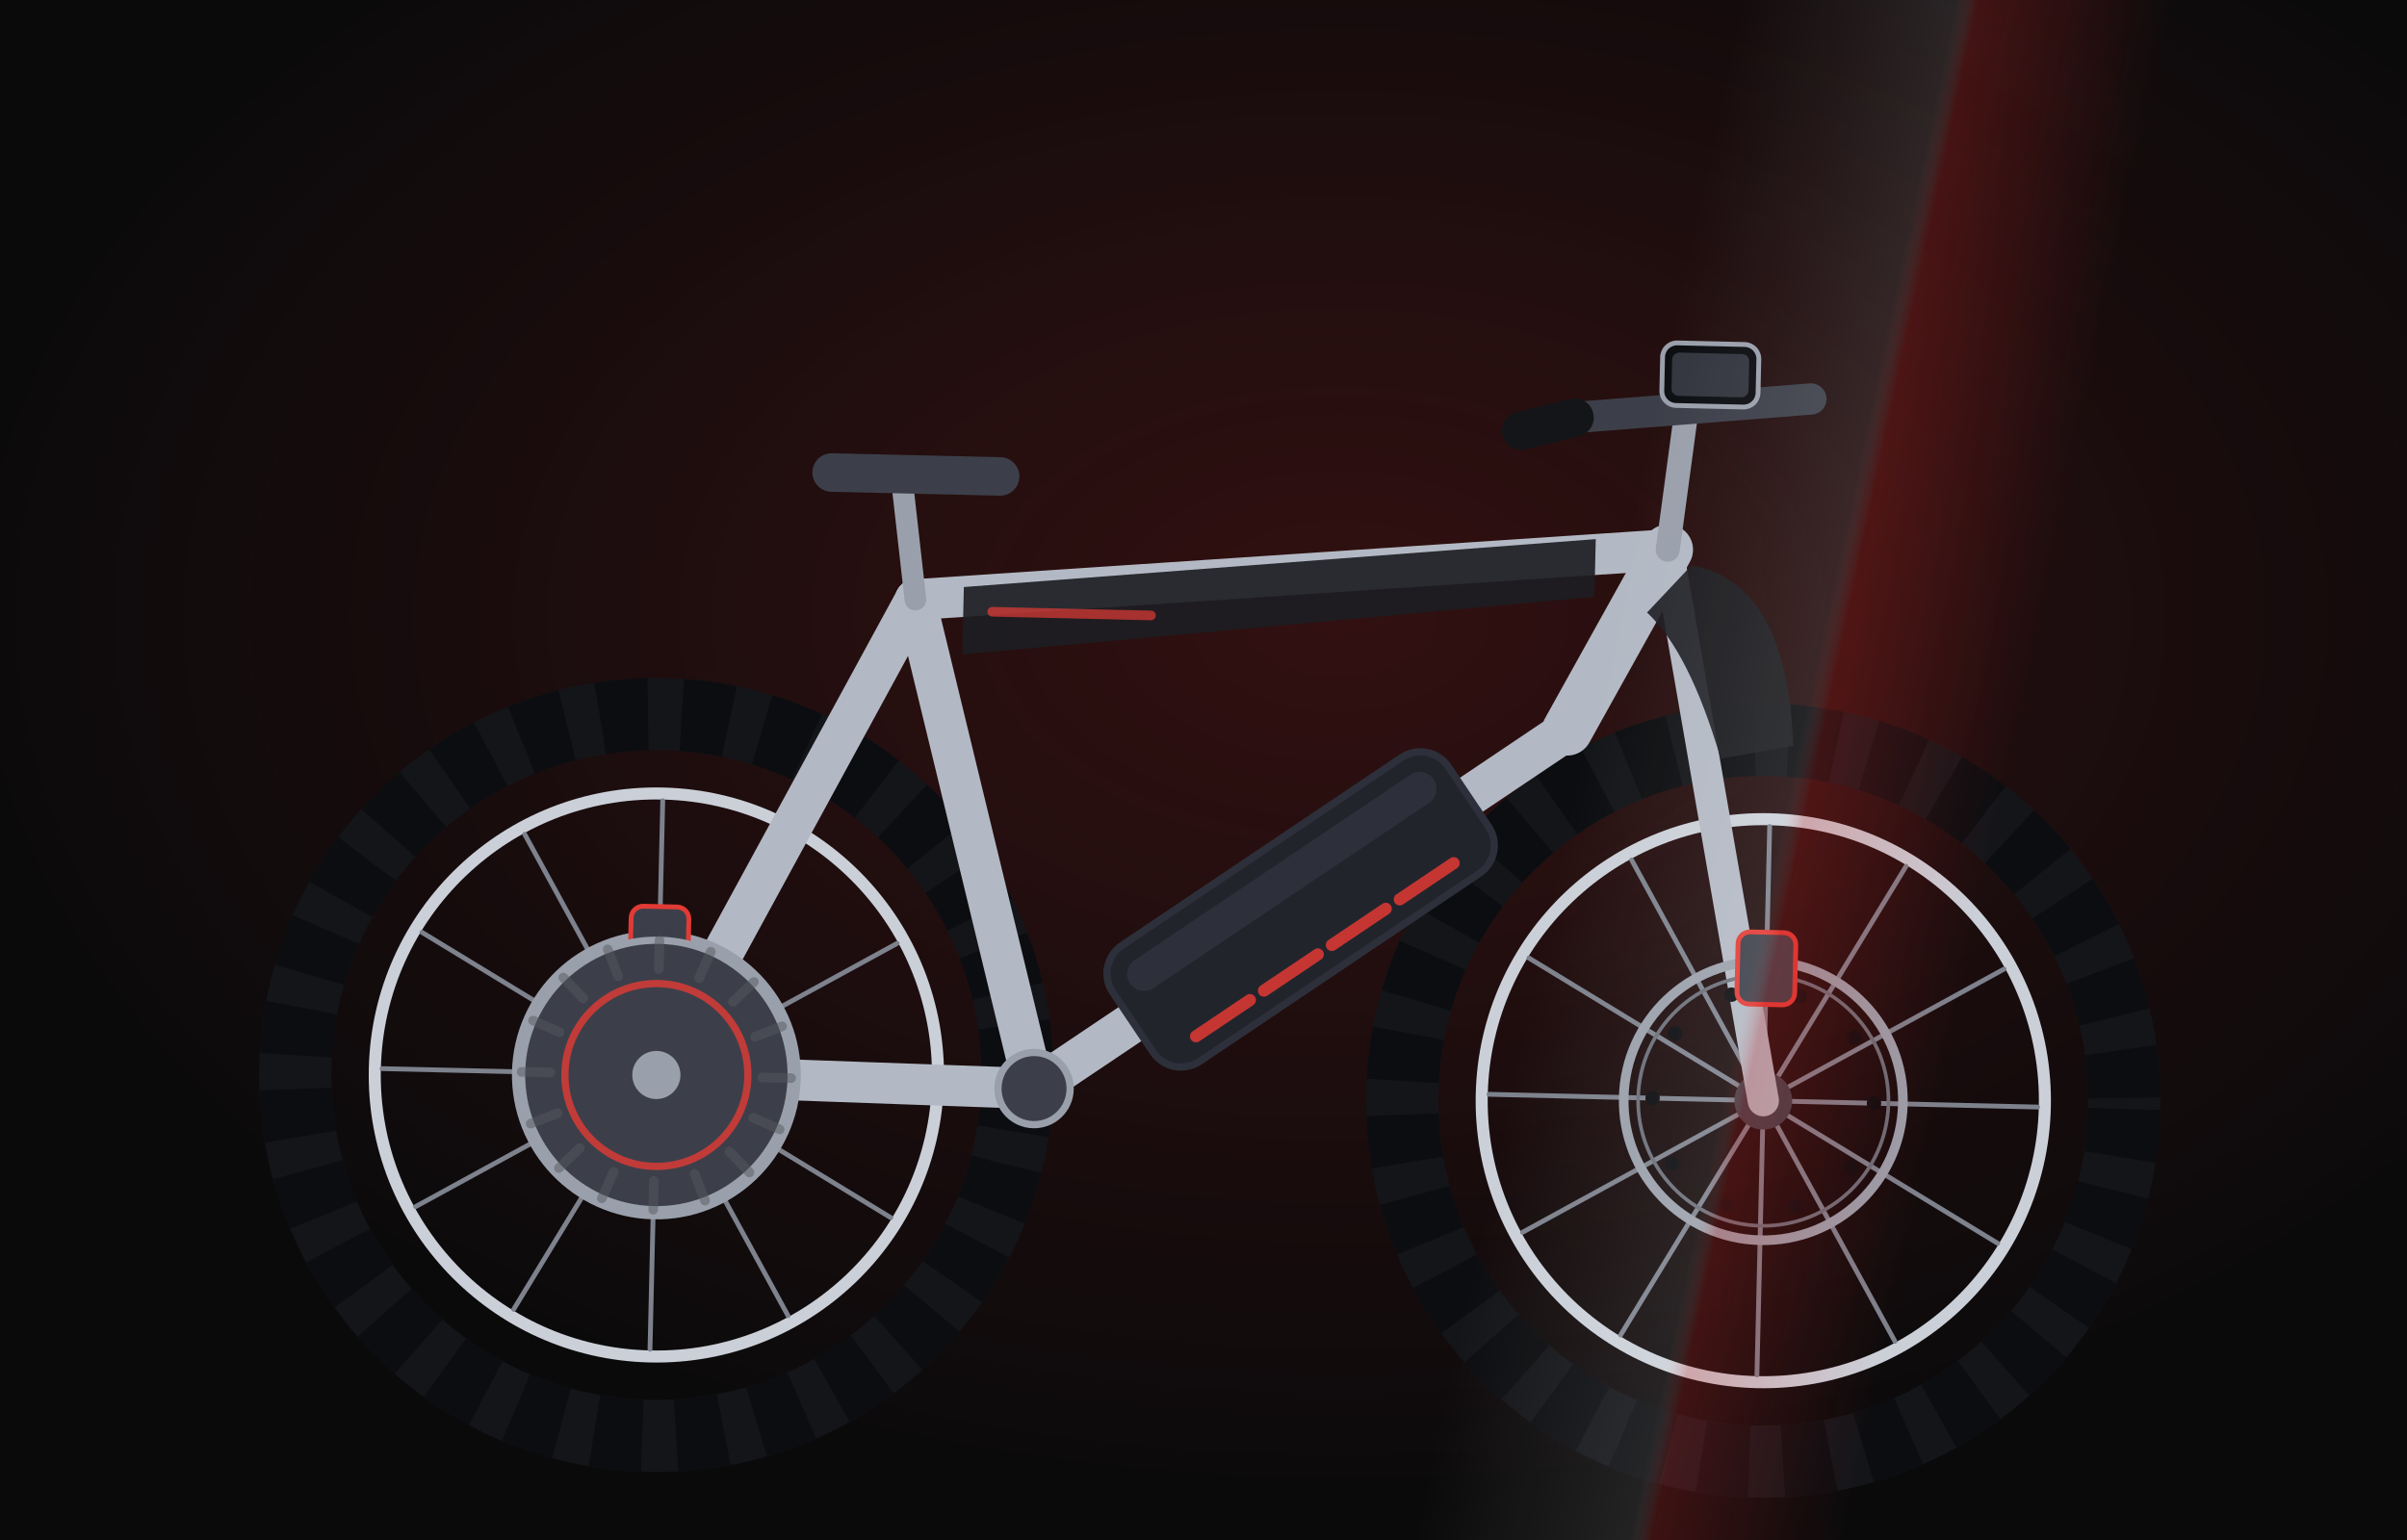
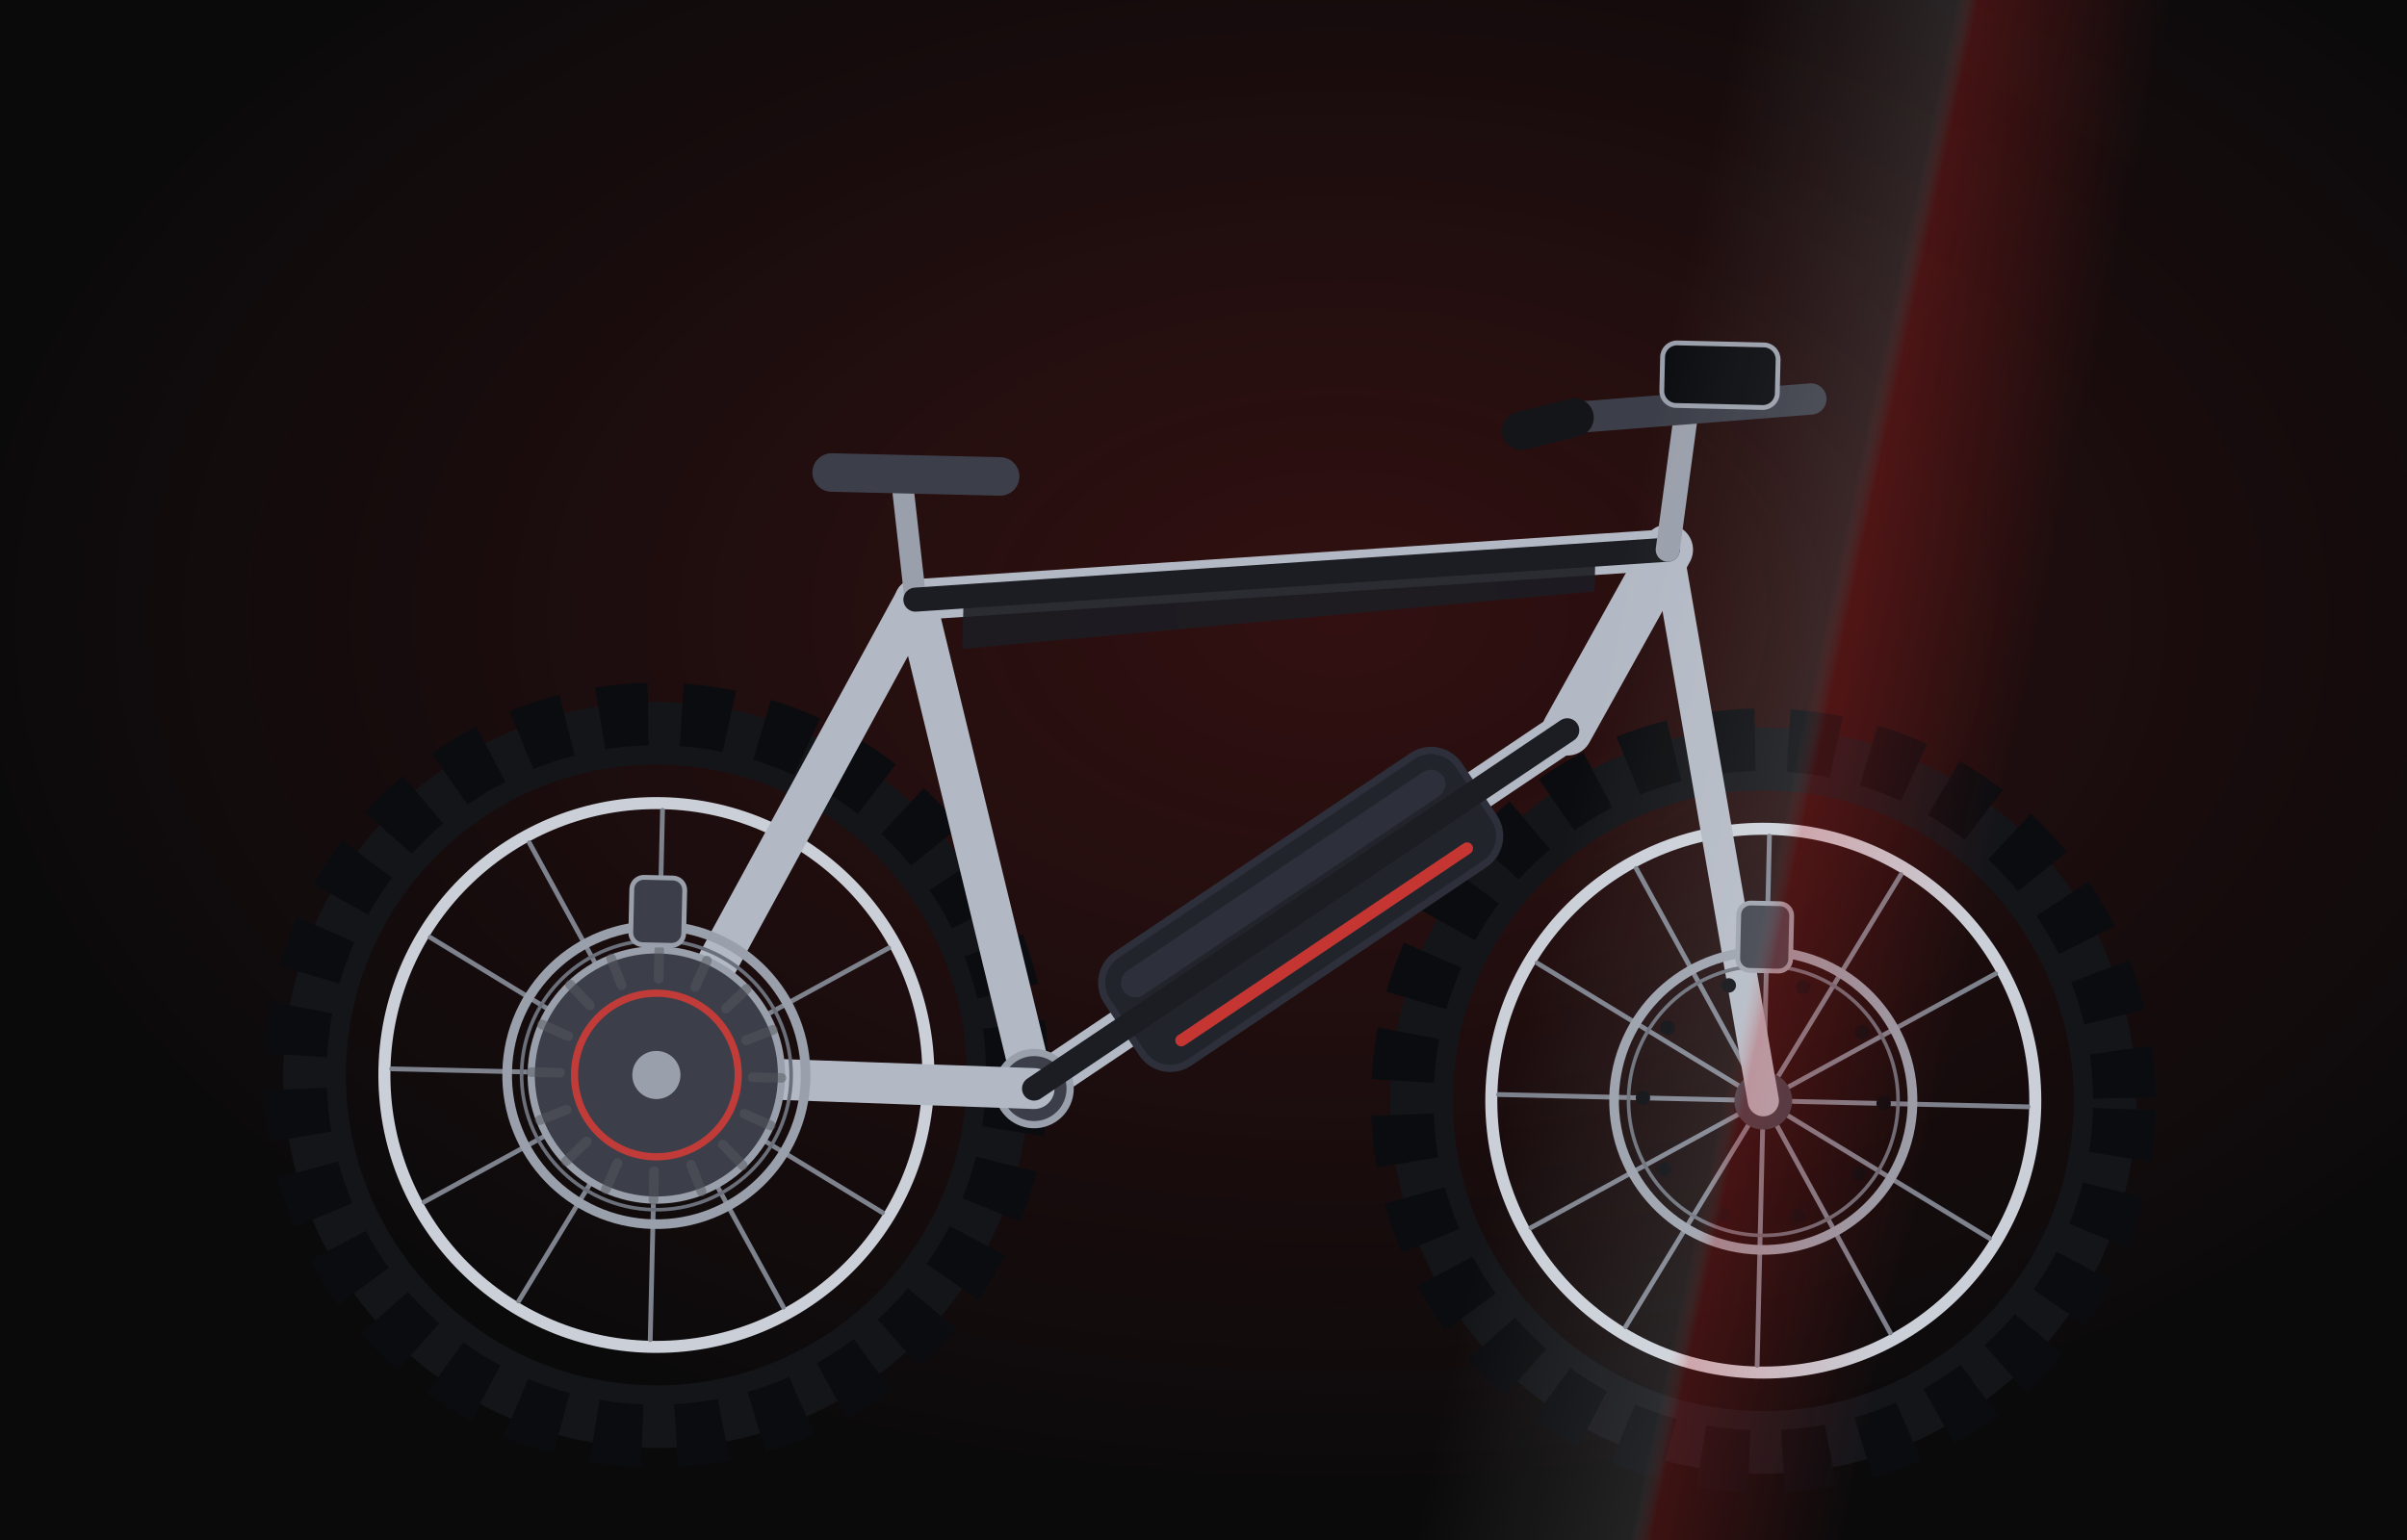
<svg xmlns="http://www.w3.org/2000/svg" viewBox="0 0 1000 640" width="1000" height="640">
  <defs>
    <radialGradient id="glow" cx="55.6%" cy="40%" r="58%">
      <stop offset="0%" stop-color="#d42a28" stop-opacity="0.20" />
      <stop offset="100%" stop-color="#d42a28" stop-opacity="0" />
    </radialGradient>
    <linearGradient id="sweep" x1="0" y1="0" x2="1" y2="0">
      <stop offset="0%" stop-color="#ffffff" stop-opacity="0" />
      <stop offset="50%" stop-color="#ffffff" stop-opacity="0.10" />
      <stop offset="55%" stop-color="#d42a28" stop-opacity="0.25" />
      <stop offset="100%" stop-color="#d42a28" stop-opacity="0" />
    </linearGradient>
  </defs>
  <rect width="1000" height="640" fill="#0a0a0b" />
  <rect width="1000" height="640" fill="url(#glow)" />
  <g transform="translate(500 350) rotate(1.33) scale(1.000) translate(-500 -350)">
+     <g opacity="1.000" transform="translate(0 0.0)" />
    <g opacity="1.000" transform="translate(0 0.0)">
-       <circle cx="275" cy="452" r="150" fill="none" stroke="#141519" stroke-width="30" />
-       <circle cx="275" cy="452" r="150" fill="none" stroke="#0c0d10" stroke-width="30" stroke-dasharray="20 14" />
-       <circle cx="275" cy="452" r="117" fill="none" stroke="#cbd0d8" stroke-width="5" />
-       <line x1="275" y1="452" x2="389" y2="452" stroke="#7d828d" stroke-width="2" stroke-linecap="round" />
-       <line x1="275" y1="452" x2="373.727" y2="509" stroke="#7d828d" stroke-width="2" stroke-linecap="round" />
-       <line x1="275" y1="452" x2="332" y2="550.727" stroke="#7d828d" stroke-width="2" stroke-linecap="round" />
-       <line x1="275" y1="452" x2="275" y2="566" stroke="#7d828d" stroke-width="2" stroke-linecap="round" />
-       <line x1="275" y1="452" x2="218" y2="550.727" stroke="#7d828d" stroke-width="2" stroke-linecap="round" />
-       <line x1="275" y1="452" x2="176.273" y2="509" stroke="#7d828d" stroke-width="2" stroke-linecap="round" />
-       <line x1="275" y1="452" x2="161" y2="452" stroke="#7d828d" stroke-width="2" stroke-linecap="round" />
-       <line x1="275" y1="452" x2="176.273" y2="395" stroke="#7d828d" stroke-width="2" stroke-linecap="round" />
-       <line x1="275" y1="452" x2="218" y2="353.273" stroke="#7d828d" stroke-width="2" stroke-linecap="round" />
-       <line x1="275" y1="452" x2="275" y2="338" stroke="#7d828d" stroke-width="2" stroke-linecap="round" />
-       <line x1="275" y1="452" x2="332" y2="353.273" stroke="#7d828d" stroke-width="2" stroke-linecap="round" />
-       <line x1="275" y1="452" x2="373.727" y2="395" stroke="#7d828d" stroke-width="2" stroke-linecap="round" />
+       <circle cx="275" cy="452" r="142" fill="none" stroke="#141519" stroke-width="26" />
+       <circle cx="275" cy="452" r="113" fill="none" stroke="#cbd0d8" stroke-width="5" />
+       <line x1="275" y1="452" x2="385" y2="452" stroke="#7d828d" stroke-width="2" stroke-linecap="round" />
+       <line x1="275" y1="452" x2="370.263" y2="507" stroke="#7d828d" stroke-width="2" stroke-linecap="round" />
+       <line x1="275" y1="452" x2="330" y2="547.263" stroke="#7d828d" stroke-width="2" stroke-linecap="round" />
+       <line x1="275" y1="452" x2="275" y2="562" stroke="#7d828d" stroke-width="2" stroke-linecap="round" />
+       <line x1="275" y1="452" x2="220" y2="547.263" stroke="#7d828d" stroke-width="2" stroke-linecap="round" />
+       <line x1="275" y1="452" x2="179.737" y2="507" stroke="#7d828d" stroke-width="2" stroke-linecap="round" />
+       <line x1="275" y1="452" x2="165" y2="452" stroke="#7d828d" stroke-width="2" stroke-linecap="round" />
+       <line x1="275" y1="452" x2="179.737" y2="397" stroke="#7d828d" stroke-width="2" stroke-linecap="round" />
+       <line x1="275" y1="452" x2="220" y2="356.737" stroke="#7d828d" stroke-width="2" stroke-linecap="round" />
+       <line x1="275" y1="452" x2="275" y2="342" stroke="#7d828d" stroke-width="2" stroke-linecap="round" />
+       <line x1="275" y1="452" x2="330" y2="356.737" stroke="#7d828d" stroke-width="2" stroke-linecap="round" />
+       <line x1="275" y1="452" x2="370.263" y2="397" stroke="#7d828d" stroke-width="2" stroke-linecap="round" />
      <circle cx="275" cy="452" r="12" fill="#3c3f49" />
-       <circle cx="735" cy="452" r="150" fill="none" stroke="#141519" stroke-width="30" />
-       <circle cx="735" cy="452" r="150" fill="none" stroke="#0c0d10" stroke-width="30" stroke-dasharray="20 14" />
-       <circle cx="735" cy="452" r="117" fill="none" stroke="#cbd0d8" stroke-width="5" />
-       <line x1="735" y1="452" x2="849" y2="452" stroke="#7d828d" stroke-width="2" stroke-linecap="round" />
-       <line x1="735" y1="452" x2="833.727" y2="509" stroke="#7d828d" stroke-width="2" stroke-linecap="round" />
-       <line x1="735" y1="452" x2="792" y2="550.727" stroke="#7d828d" stroke-width="2" stroke-linecap="round" />
-       <line x1="735" y1="452" x2="735" y2="566" stroke="#7d828d" stroke-width="2" stroke-linecap="round" />
-       <line x1="735" y1="452" x2="678" y2="550.727" stroke="#7d828d" stroke-width="2" stroke-linecap="round" />
-       <line x1="735" y1="452" x2="636.273" y2="509" stroke="#7d828d" stroke-width="2" stroke-linecap="round" />
-       <line x1="735" y1="452" x2="621" y2="452" stroke="#7d828d" stroke-width="2" stroke-linecap="round" />
-       <line x1="735" y1="452" x2="636.273" y2="395" stroke="#7d828d" stroke-width="2" stroke-linecap="round" />
-       <line x1="735" y1="452" x2="678" y2="353.273" stroke="#7d828d" stroke-width="2" stroke-linecap="round" />
-       <line x1="735" y1="452" x2="735" y2="338" stroke="#7d828d" stroke-width="2" stroke-linecap="round" />
-       <line x1="735" y1="452" x2="792" y2="353.273" stroke="#7d828d" stroke-width="2" stroke-linecap="round" />
-       <line x1="735" y1="452" x2="833.727" y2="395" stroke="#7d828d" stroke-width="2" stroke-linecap="round" />
+       <circle cx="735" cy="452" r="142" fill="none" stroke="#141519" stroke-width="26" />
+       <circle cx="735" cy="452" r="113" fill="none" stroke="#cbd0d8" stroke-width="5" />
+       <line x1="735" y1="452" x2="845" y2="452" stroke="#7d828d" stroke-width="2" stroke-linecap="round" />
+       <line x1="735" y1="452" x2="830.263" y2="507" stroke="#7d828d" stroke-width="2" stroke-linecap="round" />
+       <line x1="735" y1="452" x2="790" y2="547.263" stroke="#7d828d" stroke-width="2" stroke-linecap="round" />
+       <line x1="735" y1="452" x2="735" y2="562" stroke="#7d828d" stroke-width="2" stroke-linecap="round" />
+       <line x1="735" y1="452" x2="680" y2="547.263" stroke="#7d828d" stroke-width="2" stroke-linecap="round" />
+       <line x1="735" y1="452" x2="639.737" y2="507" stroke="#7d828d" stroke-width="2" stroke-linecap="round" />
+       <line x1="735" y1="452" x2="625" y2="452" stroke="#7d828d" stroke-width="2" stroke-linecap="round" />
+       <line x1="735" y1="452" x2="639.737" y2="397" stroke="#7d828d" stroke-width="2" stroke-linecap="round" />
+       <line x1="735" y1="452" x2="680" y2="356.737" stroke="#7d828d" stroke-width="2" stroke-linecap="round" />
+       <line x1="735" y1="452" x2="735" y2="342" stroke="#7d828d" stroke-width="2" stroke-linecap="round" />
+       <line x1="735" y1="452" x2="790" y2="356.737" stroke="#7d828d" stroke-width="2" stroke-linecap="round" />
+       <line x1="735" y1="452" x2="830.263" y2="397" stroke="#7d828d" stroke-width="2" stroke-linecap="round" />
      <circle cx="735" cy="452" r="12" fill="#3c3f49" />
+     </g>
+     <g opacity="1.000" transform="translate(0 0.0)">
+       <circle cx="275" cy="452" r="150" fill="none" stroke="#0b0c0f" stroke-width="26" stroke-dasharray="20 14" />
+       <circle cx="735" cy="452" r="150" fill="none" stroke="#0b0c0f" stroke-width="26" stroke-dasharray="20 14" />
    </g>
    <g opacity="1.000" transform="translate(0 0.0)">
      <line x1="432" y1="454" x2="650" y2="300" stroke="#b3b9c4" stroke-width="17" stroke-linecap="round" />
      <line x1="378" y1="252" x2="690" y2="224" stroke="#b3b9c4" stroke-width="17" stroke-linecap="round" />
      <line x1="432" y1="454" x2="378" y2="252" stroke="#b3b9c4" stroke-width="17" stroke-linecap="round" />
      <line x1="650" y1="300" x2="690" y2="224" stroke="#b3b9c4" stroke-width="21" stroke-linecap="round" />
+       <line x1="690" y1="224" x2="735" y2="452" stroke="#b3b9c4" stroke-width="13" stroke-linecap="round" />
+       <circle cx="432" cy="454" r="15" fill="#3c3f49" stroke="#9aa0ab" stroke-width="3" />
      <line x1="432" y1="454" x2="275" y2="452" stroke="#b3b9c4" stroke-width="17" stroke-linecap="round" />
      <line x1="275" y1="452" x2="378" y2="252" stroke="#b3b9c4" stroke-width="17" stroke-linecap="round" />
-       <line x1="690" y1="224" x2="735" y2="452" stroke="#b3b9c4" stroke-width="13" stroke-linecap="round" />
+     </g>
+     <g opacity="1.000" transform="translate(0 0.0)">
      <line x1="378" y1="252" x2="372" y2="208" stroke="#9aa0ab" stroke-width="9" stroke-linecap="round" />
      <rect x="334" y="192" width="86" height="16" rx="8" fill="#3c3f49" />
-       <circle cx="432" cy="454" r="15" fill="#3c3f49" stroke="#9aa0ab" stroke-width="3" />
    </g>
    <g opacity="1.000" transform="translate(0 0.0)">
-       <circle cx="735" cy="452" r="58" fill="none" stroke="#9aa0ab" stroke-width="4" />
-       <circle cx="735" cy="452" r="52" fill="none" stroke="#6b6f79" stroke-width="1.5" />
-       <circle cx="781" cy="452" r="3" fill="#0b0c0f" />
-       <circle cx="772.215" cy="479.038" r="3" fill="#0b0c0f" />
-       <circle cx="749.215" cy="495.749" r="3" fill="#0b0c0f" />
-       <circle cx="720.785" cy="495.749" r="3" fill="#0b0c0f" />
-       <circle cx="697.785" cy="479.038" r="3" fill="#0b0c0f" />
-       <circle cx="689" cy="452" r="3" fill="#0b0c0f" />
-       <circle cx="697.785" cy="424.962" r="3" fill="#0b0c0f" />
-       <circle cx="720.785" cy="408.251" r="3" fill="#0b0c0f" />
-       <circle cx="749.215" cy="408.251" r="3" fill="#0b0c0f" />
-       <circle cx="772.215" cy="424.962" r="3" fill="#0b0c0f" />
-       <rect x="723" y="382" width="24" height="30" rx="5" fill="#3c3f49" stroke="#e23a34" stroke-width="2" />
-       <circle cx="275" cy="452" r="58" fill="none" stroke="#9aa0ab" stroke-width="4" />
-       <circle cx="275" cy="452" r="52" fill="none" stroke="#6b6f79" stroke-width="1.5" />
-       <circle cx="321" cy="452" r="3" fill="#0b0c0f" />
-       <circle cx="312.215" cy="479.038" r="3" fill="#0b0c0f" />
-       <circle cx="289.215" cy="495.749" r="3" fill="#0b0c0f" />
-       <circle cx="260.785" cy="495.749" r="3" fill="#0b0c0f" />
-       <circle cx="237.785" cy="479.038" r="3" fill="#0b0c0f" />
-       <circle cx="229" cy="452" r="3" fill="#0b0c0f" />
-       <circle cx="237.785" cy="424.962" r="3" fill="#0b0c0f" />
-       <circle cx="260.785" cy="408.251" r="3" fill="#0b0c0f" />
-       <circle cx="289.215" cy="408.251" r="3" fill="#0b0c0f" />
-       <circle cx="312.215" cy="424.962" r="3" fill="#0b0c0f" />
-       <rect x="263" y="382" width="24" height="30" rx="5" fill="#3c3f49" stroke="#e23a34" stroke-width="2" />
+       <circle cx="735" cy="452" r="62" fill="none" stroke="#9aa0ab" stroke-width="4" />
+       <circle cx="735" cy="452" r="56" fill="none" stroke="#6b6f79" stroke-width="1.5" />
+       <circle cx="785" cy="452" r="3" fill="#0b0c0f" />
+       <circle cx="775.451" cy="481.389" r="3" fill="#0b0c0f" />
+       <circle cx="750.451" cy="499.553" r="3" fill="#0b0c0f" />
+       <circle cx="719.549" cy="499.553" r="3" fill="#0b0c0f" />
+       <circle cx="694.549" cy="481.389" r="3" fill="#0b0c0f" />
+       <circle cx="685" cy="452" r="3" fill="#0b0c0f" />
+       <circle cx="694.549" cy="422.611" r="3" fill="#0b0c0f" />
+       <circle cx="719.549" cy="404.447" r="3" fill="#0b0c0f" />
+       <circle cx="750.451" cy="404.447" r="3" fill="#0b0c0f" />
+       <circle cx="775.451" cy="422.611" r="3" fill="#0b0c0f" />
+       <circle cx="275" cy="452" r="62" fill="none" stroke="#9aa0ab" stroke-width="4" />
+       <circle cx="275" cy="452" r="56" fill="none" stroke="#6b6f79" stroke-width="1.5" />
+       <circle cx="325" cy="452" r="3" fill="#0b0c0f" />
+       <circle cx="315.451" cy="481.389" r="3" fill="#0b0c0f" />
+       <circle cx="290.451" cy="499.553" r="3" fill="#0b0c0f" />
+       <circle cx="259.549" cy="499.553" r="3" fill="#0b0c0f" />
+       <circle cx="234.549" cy="481.389" r="3" fill="#0b0c0f" />
+       <circle cx="225" cy="452" r="3" fill="#0b0c0f" />
+       <circle cx="234.549" cy="422.611" r="3" fill="#0b0c0f" />
+       <circle cx="259.549" cy="404.447" r="3" fill="#0b0c0f" />
+       <circle cx="290.451" cy="404.447" r="3" fill="#0b0c0f" />
+       <circle cx="315.451" cy="422.611" r="3" fill="#0b0c0f" />
    </g>
    <g opacity="1.000" transform="translate(0 0.0)">
      <g transform="translate(541 377) rotate(-35.23823)">
-         <rect x="-84" y="-29" width="168" height="58" rx="14" fill="#22242c" stroke="#2d303a" stroke-width="3" />
-         <rect x="-76" y="-21" width="152" height="14" rx="7" fill="#2d303a" />
-         <rect x="-68" y="17" width="32" height="5" rx="2.5" fill="#e23a34" opacity="0.85" />
-         <rect x="-34" y="17" width="32" height="5" rx="2.5" fill="#e23a34" opacity="0.85" />
-         <rect x="0" y="17" width="32" height="5" rx="2.5" fill="#e23a34" opacity="0.85" />
-         <rect x="34" y="17" width="32" height="5" rx="2.5" fill="#e23a34" opacity="0.85" />
+         <rect x="-88" y="-27" width="176" height="54" rx="14" fill="#22242c" stroke="#2d303a" stroke-width="3" />
+         <rect x="-80" y="-19" width="160" height="12" rx="6" fill="#2d303a" />
+         <rect x="-74" y="15" width="148" height="5" rx="2.5" fill="#e23a34" opacity="0.85" />
      </g>
    </g>
    <g opacity="1.000" transform="translate(0 0.0)">
-       <circle cx="275" cy="452" r="56" fill="#3c3f49" stroke="#9aa0ab" stroke-width="3" />
-       <line x1="319" y1="452" x2="331" y2="452" stroke="#54586180" stroke-width="4" stroke-linecap="round" />
-       <line x1="315.651" y1="468.838" x2="326.737" y2="473.43" stroke="#54586180" stroke-width="4" stroke-linecap="round" />
-       <line x1="306.113" y1="483.113" x2="314.598" y2="491.598" stroke="#54586180" stroke-width="4" stroke-linecap="round" />
-       <line x1="291.838" y1="492.651" x2="296.43" y2="503.737" stroke="#54586180" stroke-width="4" stroke-linecap="round" />
-       <line x1="275" y1="496" x2="275" y2="508" stroke="#54586180" stroke-width="4" stroke-linecap="round" />
-       <line x1="258.162" y1="492.651" x2="253.57" y2="503.737" stroke="#54586180" stroke-width="4" stroke-linecap="round" />
-       <line x1="243.887" y1="483.113" x2="235.402" y2="491.598" stroke="#54586180" stroke-width="4" stroke-linecap="round" />
-       <line x1="234.349" y1="468.838" x2="223.263" y2="473.43" stroke="#54586180" stroke-width="4" stroke-linecap="round" />
-       <line x1="231" y1="452" x2="219" y2="452" stroke="#54586180" stroke-width="4" stroke-linecap="round" />
-       <line x1="234.349" y1="435.162" x2="223.263" y2="430.57" stroke="#54586180" stroke-width="4" stroke-linecap="round" />
-       <line x1="243.887" y1="420.887" x2="235.402" y2="412.402" stroke="#54586180" stroke-width="4" stroke-linecap="round" />
-       <line x1="258.162" y1="411.349" x2="253.57" y2="400.263" stroke="#54586180" stroke-width="4" stroke-linecap="round" />
-       <line x1="275" y1="408" x2="275" y2="396" stroke="#54586180" stroke-width="4" stroke-linecap="round" />
-       <line x1="291.838" y1="411.349" x2="296.43" y2="400.263" stroke="#54586180" stroke-width="4" stroke-linecap="round" />
-       <line x1="306.113" y1="420.887" x2="314.598" y2="412.402" stroke="#54586180" stroke-width="4" stroke-linecap="round" />
-       <line x1="315.651" y1="435.162" x2="326.737" y2="430.57" stroke="#54586180" stroke-width="4" stroke-linecap="round" />
-       <circle cx="275" cy="452" r="38" fill="none" stroke="#e23a34" stroke-width="3" opacity="0.8" />
+       <circle cx="275" cy="452" r="52" fill="#3c3f49" stroke="#9aa0ab" stroke-width="3" />
+       <line x1="315" y1="452" x2="327" y2="452" stroke="#54586180" stroke-width="4" stroke-linecap="round" />
+       <line x1="311.955" y1="467.307" x2="323.042" y2="471.9" stroke="#54586180" stroke-width="4" stroke-linecap="round" />
+       <line x1="303.284" y1="480.284" x2="311.77" y2="488.77" stroke="#54586180" stroke-width="4" stroke-linecap="round" />
+       <line x1="290.307" y1="488.955" x2="294.9" y2="500.042" stroke="#54586180" stroke-width="4" stroke-linecap="round" />
+       <line x1="275" y1="492" x2="275" y2="504" stroke="#54586180" stroke-width="4" stroke-linecap="round" />
+       <line x1="259.693" y1="488.955" x2="255.1" y2="500.042" stroke="#54586180" stroke-width="4" stroke-linecap="round" />
+       <line x1="246.716" y1="480.284" x2="238.23" y2="488.77" stroke="#54586180" stroke-width="4" stroke-linecap="round" />
+       <line x1="238.045" y1="467.307" x2="226.958" y2="471.9" stroke="#54586180" stroke-width="4" stroke-linecap="round" />
+       <line x1="235" y1="452" x2="223" y2="452" stroke="#54586180" stroke-width="4" stroke-linecap="round" />
+       <line x1="238.045" y1="436.693" x2="226.958" y2="432.1" stroke="#54586180" stroke-width="4" stroke-linecap="round" />
+       <line x1="246.716" y1="423.716" x2="238.23" y2="415.23" stroke="#54586180" stroke-width="4" stroke-linecap="round" />
+       <line x1="259.693" y1="415.045" x2="255.1" y2="403.958" stroke="#54586180" stroke-width="4" stroke-linecap="round" />
+       <line x1="275" y1="412" x2="275" y2="400" stroke="#54586180" stroke-width="4" stroke-linecap="round" />
+       <line x1="290.307" y1="415.045" x2="294.9" y2="403.958" stroke="#54586180" stroke-width="4" stroke-linecap="round" />
+       <line x1="303.284" y1="423.716" x2="311.77" y2="415.23" stroke="#54586180" stroke-width="4" stroke-linecap="round" />
+       <line x1="311.955" y1="436.693" x2="323.042" y2="432.1" stroke="#54586180" stroke-width="4" stroke-linecap="round" />
+       <circle cx="275" cy="452" r="34" fill="none" stroke="#e23a34" stroke-width="3" opacity="0.8" />
      <circle cx="275" cy="452" r="10" fill="#9aa0ab" />
    </g>
-     <g opacity="0.990" transform="translate(0 0.3)">
-       <path d="M398 246 L660 220 L660 244 L398 274 Z" fill="#1c1d22" opacity="0.92" />
-       <path d="M700 230 q40 6 44 74 l-30 6 q-14 -44 -32 -60 Z" fill="#1c1d22" opacity="0.92" />
-       <rect x="408" y="254" width="70" height="4" rx="2" fill="#e23a34" opacity="0.7" />
+     <g opacity="1.000" transform="translate(0 0.0)">
+       <rect x="723" y="370" width="22" height="28" rx="5" fill="#3c3f49" stroke="#9aa0ab" stroke-width="2" />
+       <rect x="263" y="370" width="22" height="28" rx="5" fill="#3c3f49" stroke="#9aa0ab" stroke-width="2" />
    </g>
+     <g opacity="1.000" transform="translate(0 0.0)">
+       <line x1="432" y1="454" x2="650" y2="300" stroke="#1c1d22" stroke-width="10" stroke-linecap="round" />
+       <line x1="378" y1="252" x2="690" y2="224" stroke="#1c1d22" stroke-width="10" stroke-linecap="round" />
+       <path d="M398 248 L660 222 L660 242 L398 272 Z" fill="#1c1d22" opacity="0.9" />
+     </g>
+     <g opacity="0.998" transform="translate(0 0.0)" />
+     <g opacity="0.833" transform="translate(0 4.3)" />
    <g opacity="1.000" transform="translate(0 0.0)">
      <line x1="690" y1="224" x2="696" y2="170" stroke="#9aa0ab" stroke-width="10" stroke-linecap="round" />
      <line x1="650" y1="170" x2="748" y2="160" stroke="#3c3f49" stroke-width="13" stroke-linecap="round" />
      <line x1="650" y1="170" x2="628" y2="176" stroke="#141519" stroke-width="16" stroke-linecap="round" />
-       <rect x="686" y="138" width="40" height="26" rx="6" fill="#0d0e12" stroke="#9aa0ab" stroke-width="2" />
-       <rect x="690" y="142" width="32" height="18" rx="3" fill="#33363f" opacity="1" />
+       <rect x="686" y="138" width="48" height="26" rx="6" fill="#0d0e12" stroke="#9aa0ab" stroke-width="2" />
    </g>
  </g>
  <g transform="translate(813 0) skewX(-12)">
    <rect x="-90" y="-100" width="180" height="840" fill="url(#sweep)" />
  </g>
</svg>
